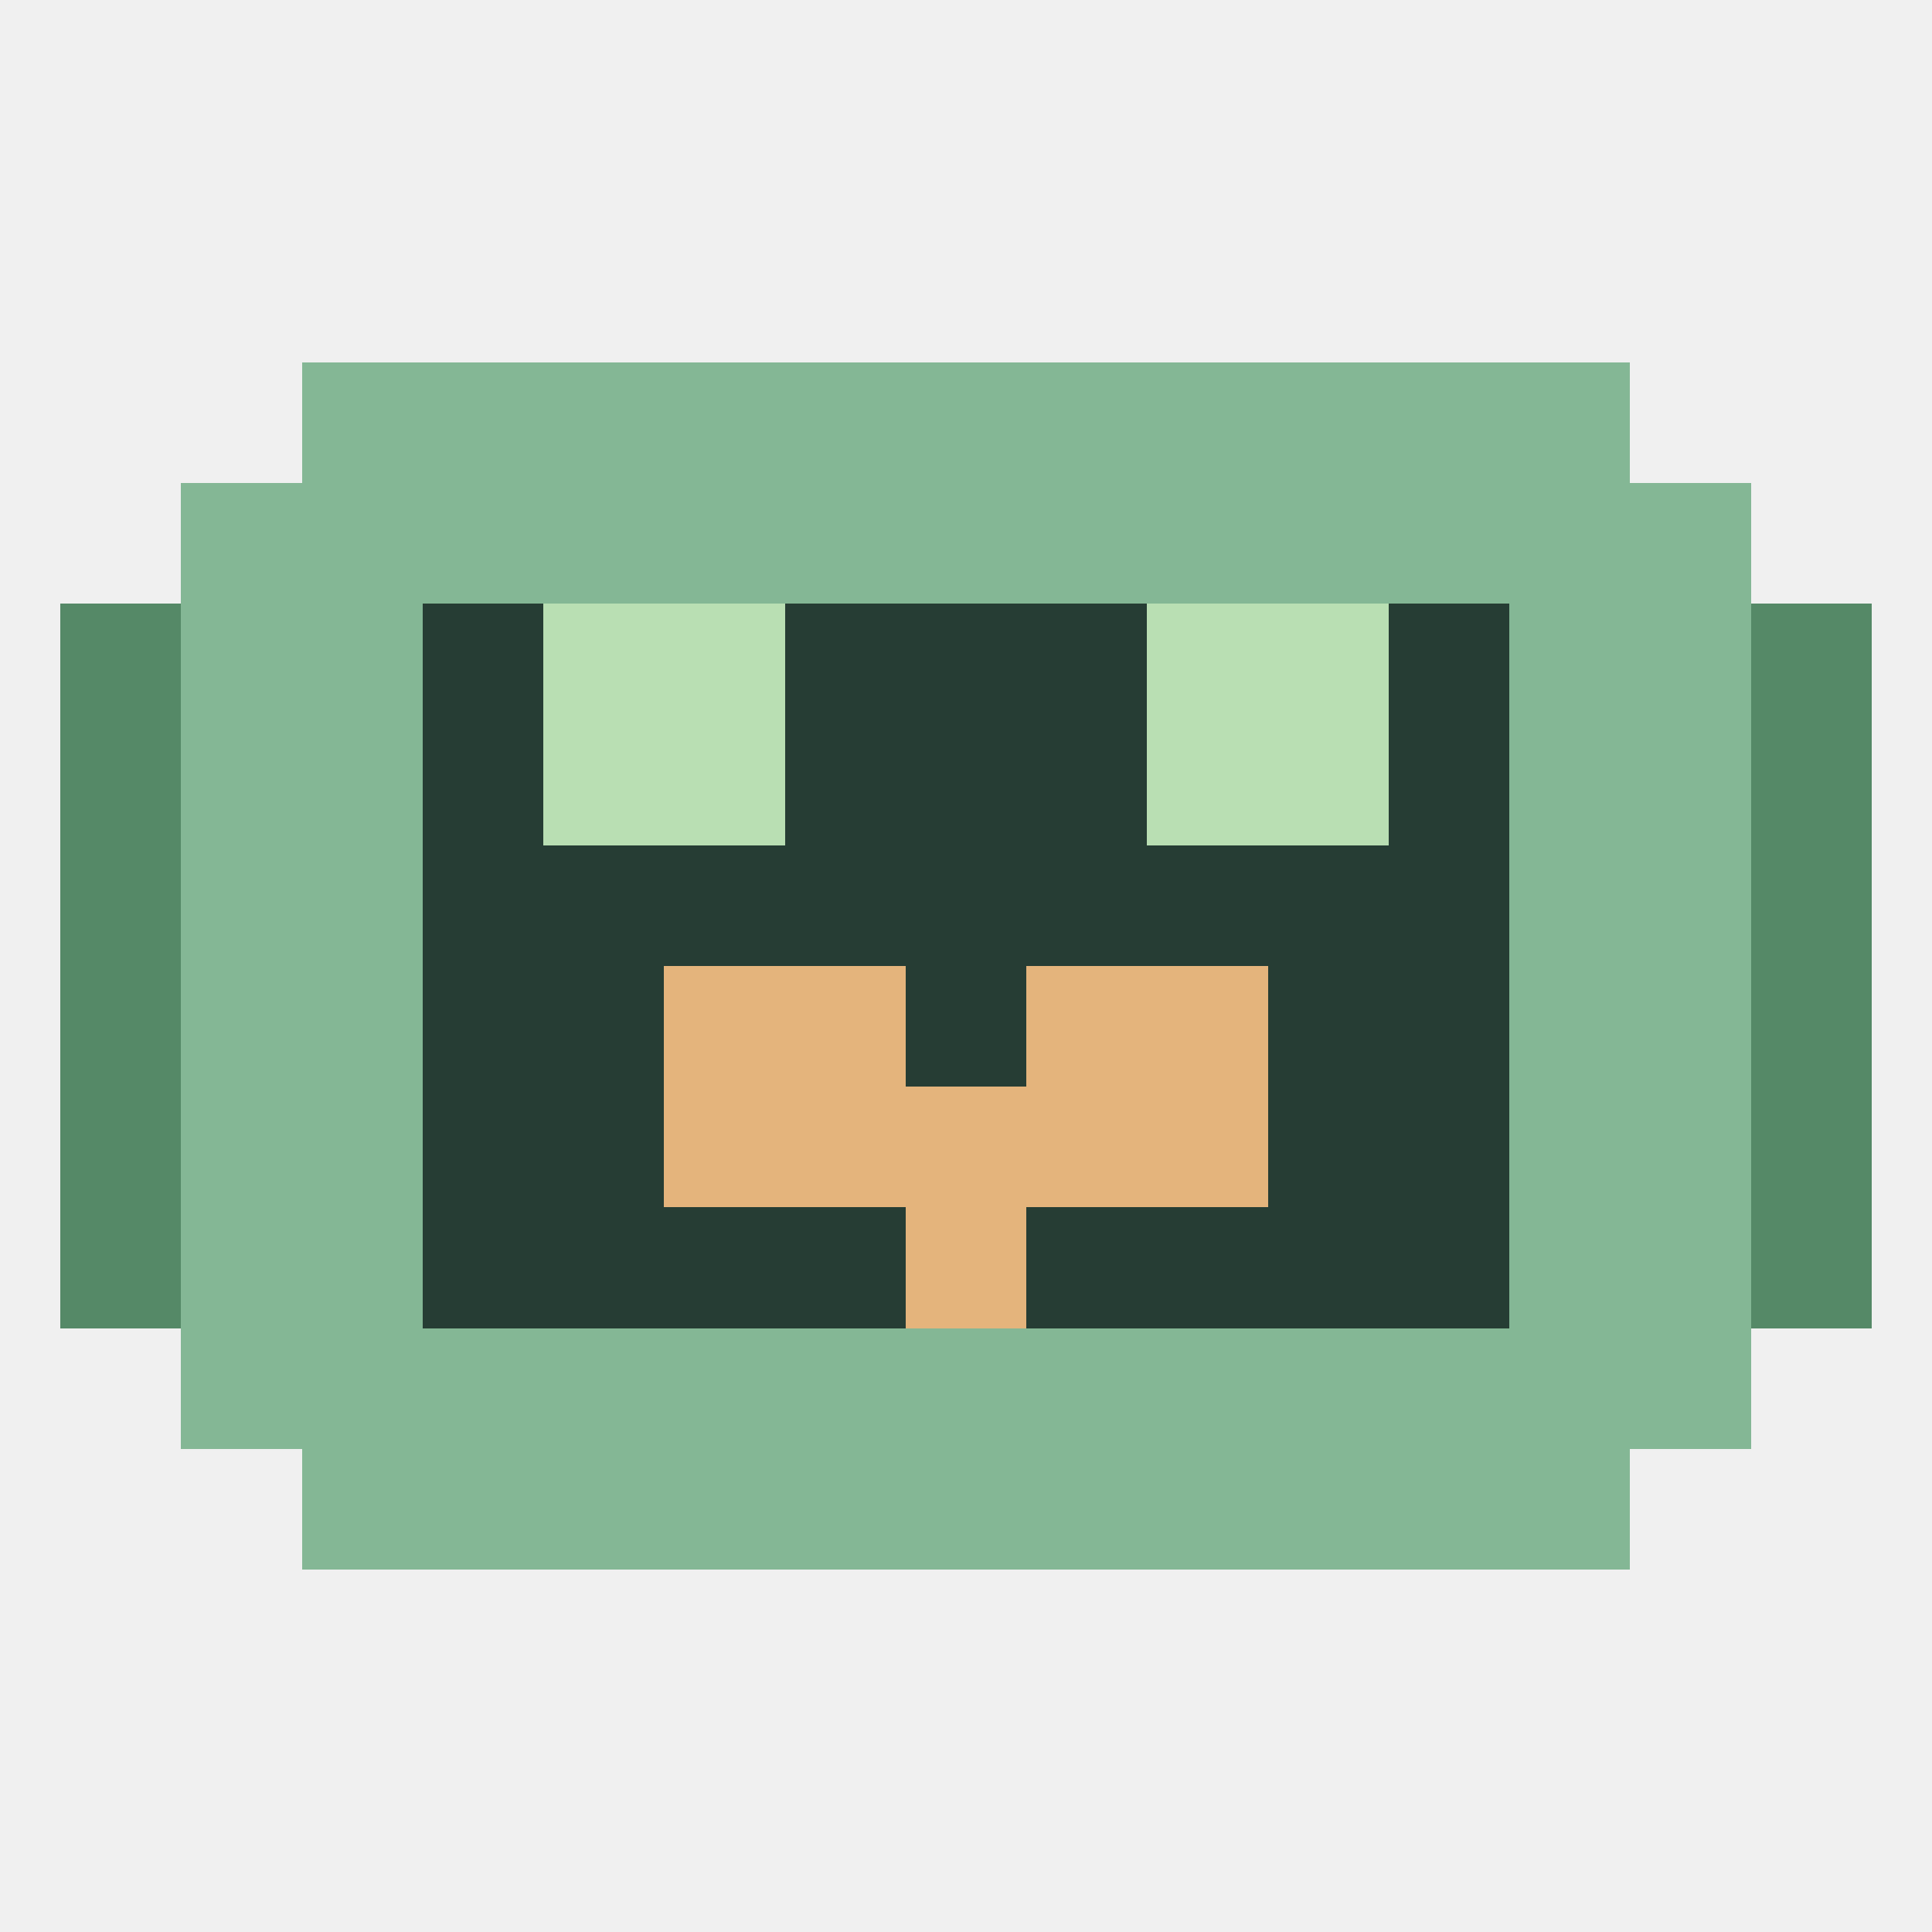
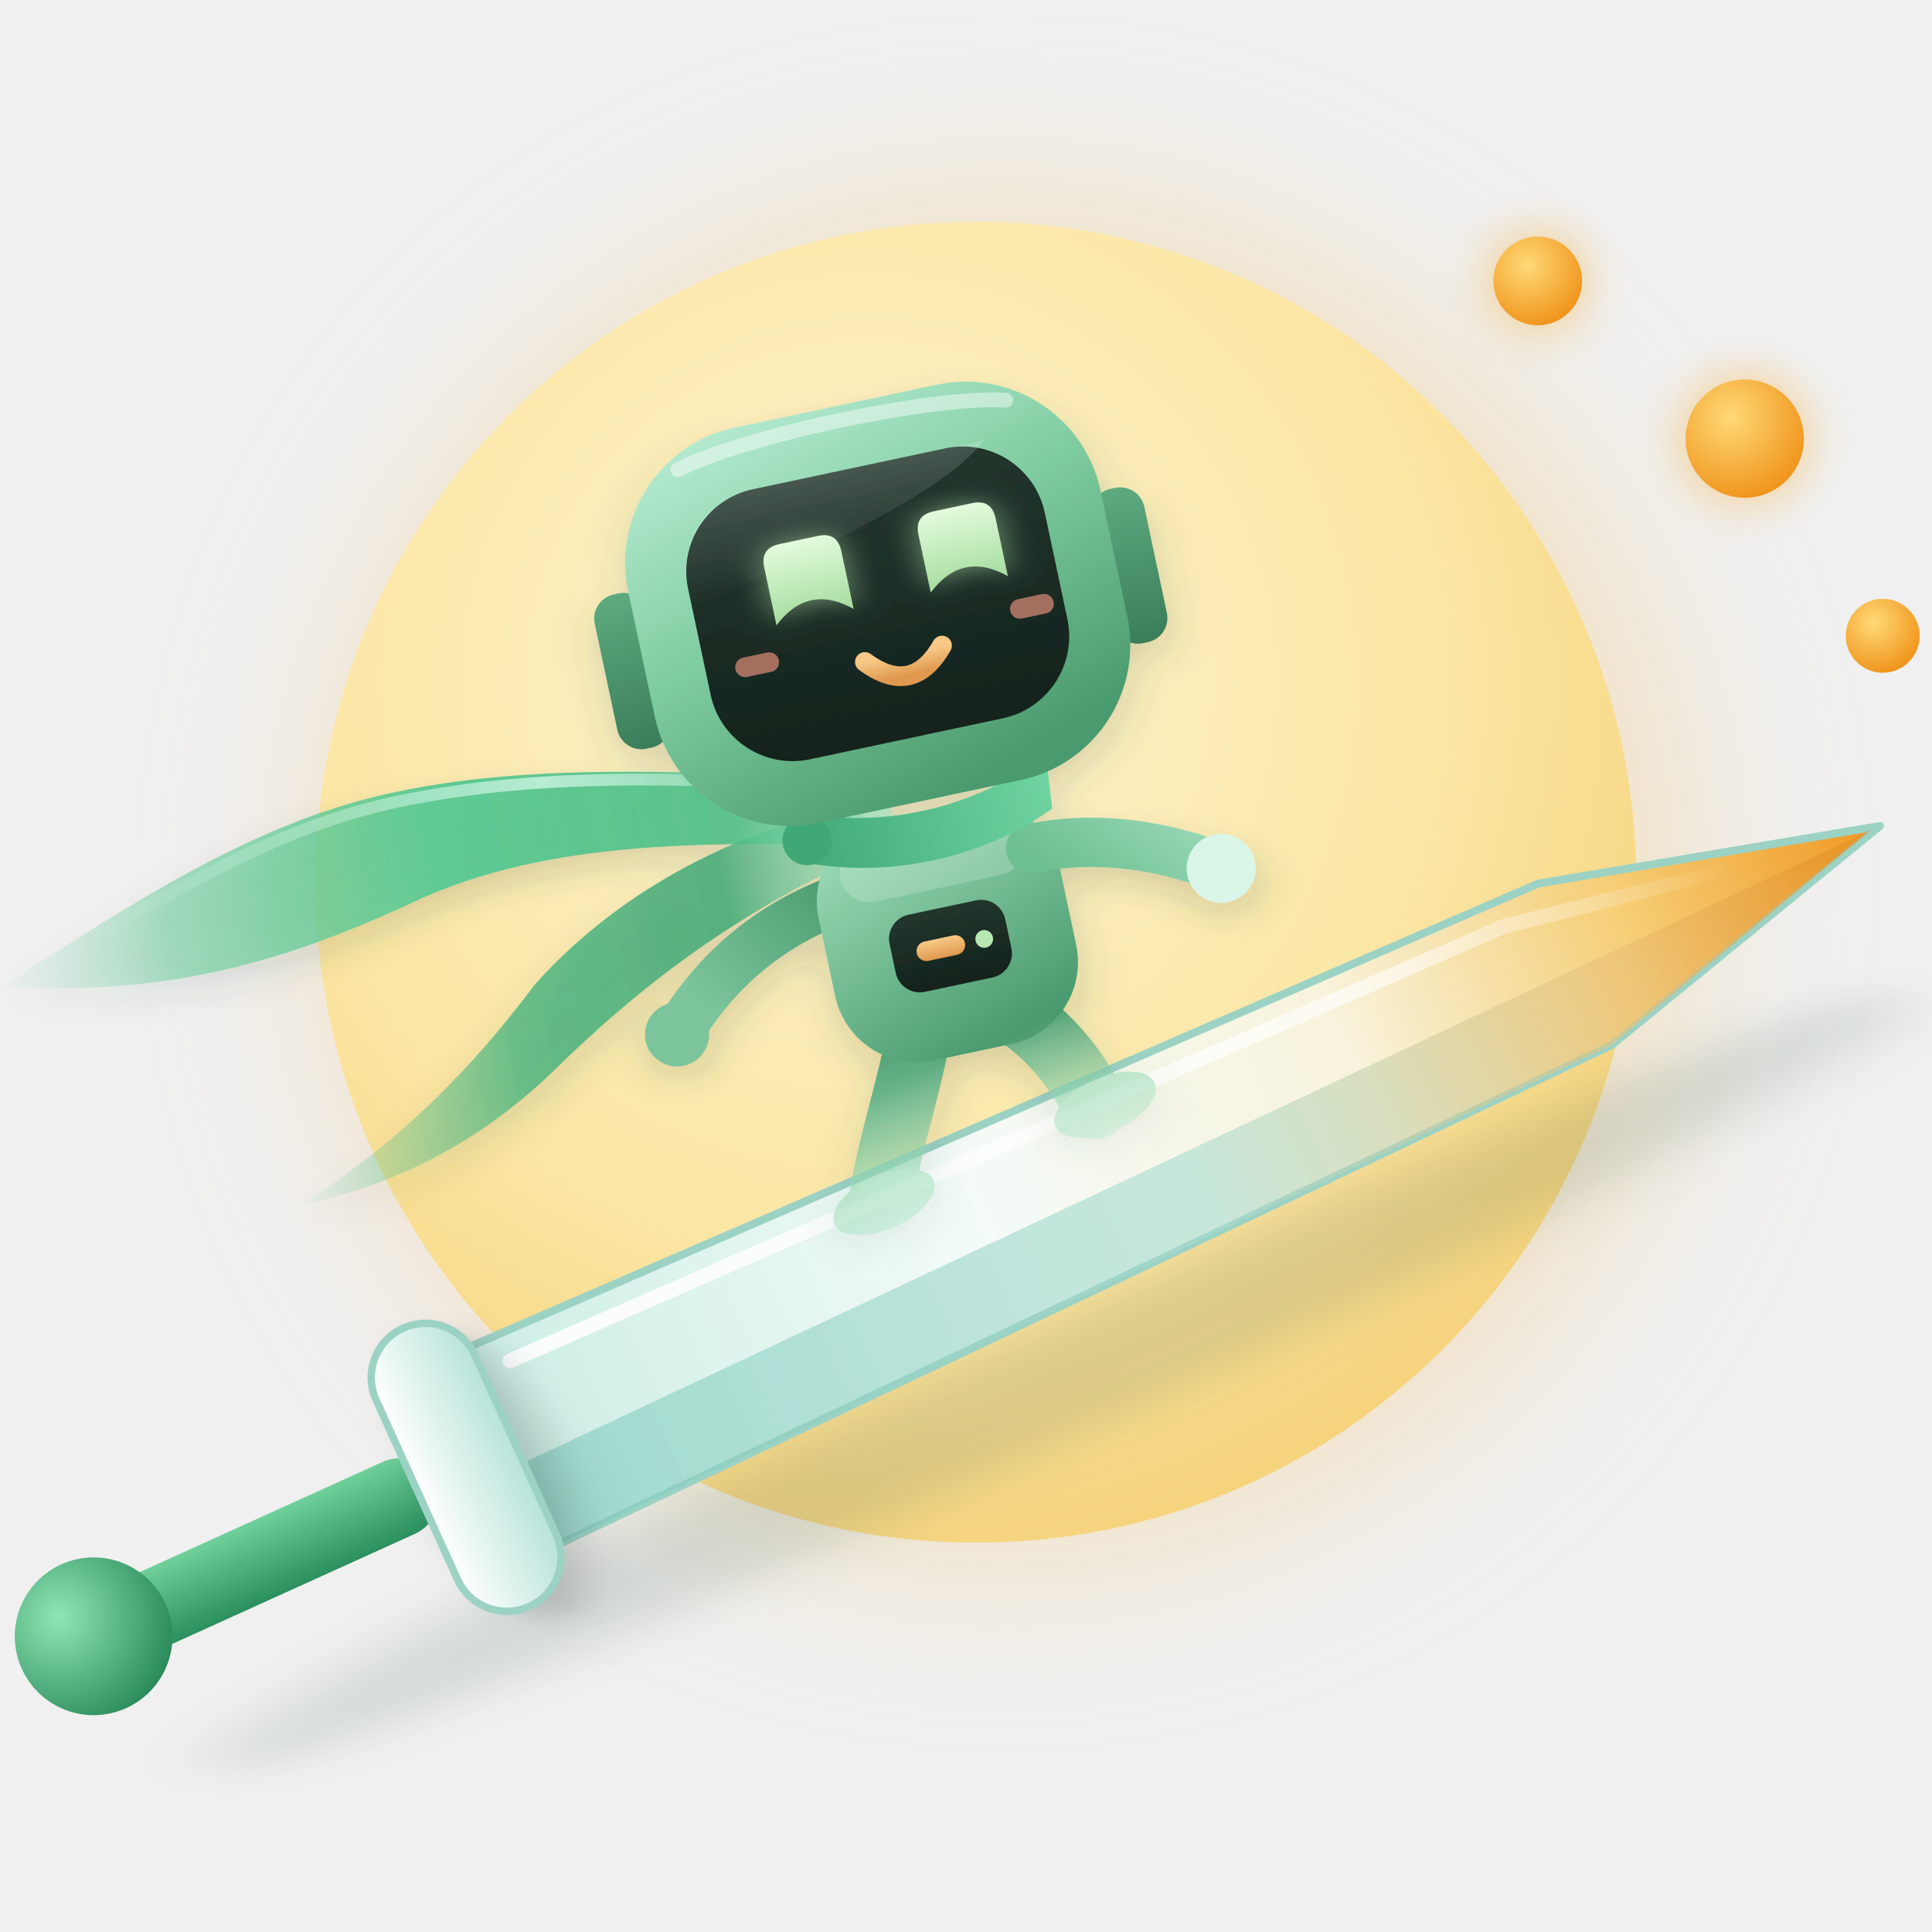
- <svg xmlns="http://www.w3.org/2000/svg" viewBox="0 0 32 32" fill="none" shape-rendering="crispEdges">
-   <path d="M5 6h22v2h-22ZM3 8h26v2h-26ZM3 10h4v2h-4ZM25 10h4v2h-4ZM3 12h4v2h-4ZM25 12h4v2h-4ZM3 14h4v2h-4ZM25 14h4v2h-4ZM3 16h4v2h-4ZM25 16h4v2h-4ZM3 18h4v2h-4ZM25 18h4v2h-4ZM3 20h4v2h-4ZM25 20h4v2h-4ZM3 22h26v2h-26ZM5 24h22v2h-22Z" fill="#84b795" />
-   <path d="M1 10h2v2h-2ZM29 10h2v2h-2ZM1 12h2v2h-2ZM29 12h2v2h-2ZM1 14h2v2h-2ZM29 14h2v2h-2ZM1 16h2v2h-2ZM29 16h2v2h-2ZM1 18h2v2h-2ZM29 18h2v2h-2ZM1 20h2v2h-2ZM29 20h2v2h-2Z" fill="#558967" />
-   <path d="M7 10h2v2h-2ZM13 10h6v2h-6ZM23 10h2v2h-2ZM7 12h2v2h-2ZM13 12h6v2h-6ZM23 12h2v2h-2ZM7 14h18v2h-18ZM7 16h4v2h-4ZM15 16h2v2h-2ZM21 16h4v2h-4ZM7 18h4v2h-4ZM21 18h4v2h-4ZM7 20h8v2h-8ZM17 20h8v2h-8Z" fill="#263d34" />
-   <path d="M9 10h4v2h-4ZM19 10h4v2h-4ZM9 12h4v2h-4ZM19 12h4v2h-4Z" fill="#b9dfb3" />
-   <path d="M11 16h4v2h-4ZM17 16h4v2h-4ZM11 18h10v2h-10ZM15 20h2v2h-2Z" fill="#e4b47c" />
+ <svg xmlns="http://www.w3.org/2000/svg" xmlns:xlink="http://www.w3.org/1999/xlink" width="392" height="392" viewBox="36 3 392 392">
+   <defs>
+     <linearGradient id="blade" x1="0" y1="0" x2="1" y2="0">
+       <stop offset="0" stop-color="#cdeee6" />
+       <stop offset="0.35" stop-color="#f4fbf8" />
+       <stop offset="0.62" stop-color="#f8f3dc" />
+       <stop offset="0.82" stop-color="#f6cf78" />
+       <stop offset="1" stop-color="#f09a26" />
+     </linearGradient>
+     <linearGradient id="bladeShade" x1="0" y1="0" x2="1" y2="0">
+       <stop offset="0" stop-color="#7fcabd" />
+       <stop offset="0.5" stop-color="#a9dccf" />
+       <stop offset="0.8" stop-color="#e9c27a" />
+       <stop offset="1" stop-color="#e48a1c" />
+     </linearGradient>
+     <linearGradient id="bladeHi" x1="0" y1="0" x2="1" y2="0">
+       <stop offset="0" stop-color="#fff" stop-opacity="0.9" />
+       <stop offset="0.7" stop-color="#fff" stop-opacity="0.6" />
+       <stop offset="1" stop-color="#fff" stop-opacity="0" />
+     </linearGradient>
+     <linearGradient id="grip" x1="0" y1="0" x2="0" y2="1">
+       <stop offset="0" stop-color="#6fd09b" />
+       <stop offset="1" stop-color="#2b8f5e" />
+     </linearGradient>
+     <radialGradient id="pommel" cx="35%" cy="30%" r="75%">
+       <stop offset="0" stop-color="#8fe6b4" />
+       <stop offset="1" stop-color="#2a8a5a" />
+     </radialGradient>
+     <linearGradient id="guard" x1="0" y1="0" x2="1" y2="0">
+       <stop offset="0" stop-color="#ffffff" />
+       <stop offset="1" stop-color="#b6e3d8" />
+     </linearGradient>
+     <linearGradient id="botHead" x1="0.2" y1="0" x2="0.6" y2="1">
+       <stop offset="0" stop-color="#b4ead0" />
+       <stop offset="0.45" stop-color="#7fcca0" />
+       <stop offset="1" stop-color="#4a9a6e" />
+     </linearGradient>
+     <linearGradient id="botEar" x1="0" y1="0" x2="0" y2="1">
+       <stop offset="0" stop-color="#5eaa7f" />
+       <stop offset="1" stop-color="#3a7d5a" />
+     </linearGradient>
+     <linearGradient id="botBody" x1="0.2" y1="0" x2="0.6" y2="1">
+       <stop offset="0" stop-color="#9cdcb8" />
+       <stop offset="1" stop-color="#4a9a6e" />
+     </linearGradient>
+     <linearGradient id="botLimb" x1="0" y1="0" x2="0" y2="1">
+       <stop offset="0" stop-color="#4f9f73" />
+       <stop offset="1" stop-color="#9adab6" />
+     </linearGradient>
+     <linearGradient id="botArm" gradientUnits="userSpaceOnUse" x1="20" y1="-58" x2="60" y2="-92">
+       <stop offset="0" stop-color="#6cbf91" />
+       <stop offset="1" stop-color="#c4f0da" />
+     </linearGradient>
+     <linearGradient id="botArmBack" gradientUnits="userSpaceOnUse" x1="-20" y1="-56" x2="-48" y2="-38">
+       <stop offset="0" stop-color="#4f9f73" />
+       <stop offset="1" stop-color="#7cc49c" />
+     </linearGradient>
+     <linearGradient id="screen" x1="0" y1="0" x2="0" y2="1">
+       <stop offset="0" stop-color="#22362d" />
+       <stop offset="1" stop-color="#14221c" />
+     </linearGradient>
+     <linearGradient id="gloss" x1="0" y1="0" x2="0" y2="1">
+       <stop offset="0" stop-color="#ffffff" stop-opacity="0.16" />
+       <stop offset="1" stop-color="#ffffff" stop-opacity="0" />
+     </linearGradient>
+     <linearGradient id="botEye" x1="0" y1="0" x2="0" y2="1">
+       <stop offset="0" stop-color="#e2fbdc" />
+       <stop offset="1" stop-color="#a6dd9f" />
+     </linearGradient>
+     <linearGradient id="mouth" x1="0" y1="0" x2="0" y2="1">
+       <stop offset="0" stop-color="#f7c987" />
+       <stop offset="1" stop-color="#e0994f" />
+     </linearGradient>
+     <linearGradient id="neckScarf" x1="0" y1="0" x2="1" y2="0">
+       <stop offset="0" stop-color="#3fa877" />
+       <stop offset="1" stop-color="#6fd4a2" />
+     </linearGradient>
+     <linearGradient id="ribbonMain" gradientUnits="userSpaceOnUse" x1="-4" y1="0" x2="-192" y2="0">
+       <stop offset="0" stop-color="#9fe3c6" stop-opacity="0.55" />
+       <stop offset="0.18" stop-color="#4fbf88" stop-opacity="0.9" />
+       <stop offset="0.5" stop-color="#5fca94" />
+       <stop offset="0.8" stop-color="#5fca94" stop-opacity="0.5" />
+       <stop offset="1" stop-color="#7fd9b0" stop-opacity="0" />
+     </linearGradient>
+     <linearGradient id="ribbonEdge" gradientUnits="userSpaceOnUse" x1="-10" y1="0" x2="-170" y2="0">
+       <stop offset="0" stop-color="#d4f7e8" stop-opacity="0.2" />
+       <stop offset="0.4" stop-color="#d4f7e8" stop-opacity="0.75" />
+       <stop offset="1" stop-color="#d4f7e8" stop-opacity="0" />
+     </linearGradient>
+     <linearGradient id="ribbonSub" gradientUnits="userSpaceOnUse" x1="-10" y1="0" x2="-142" y2="0">
+       <stop offset="0" stop-color="#9fe3c6" stop-opacity="0.5" />
+       <stop offset="0.25" stop-color="#3fa877" stop-opacity="0.85" />
+       <stop offset="0.6" stop-color="#46b47f" stop-opacity="0.8" />
+       <stop offset="1" stop-color="#5cc794" stop-opacity="0" />
+     </linearGradient>
+     <linearGradient id="legFadeG" gradientUnits="userSpaceOnUse" x1="221" y1="222" x2="233" y2="248">
+       <stop offset="0" stop-color="#fff" />
+       <stop offset="1" stop-color="#555" />
+     </linearGradient>
+     <mask id="legFade" maskUnits="userSpaceOnUse" x="0" y="0" width="455" height="436">
+       <rect width="455" height="436" fill="url(#legFadeG)" />
+     </mask>
+     <radialGradient id="dot" cx="38%" cy="32%" r="70%">
+       <stop offset="0" stop-color="#ffd977" />
+       <stop offset="1" stop-color="#f0951c" />
+     </radialGradient>
+     <radialGradient id="moonWarm" cx="42%" cy="35%" r="72%">
+       <stop offset="0" stop-color="#fff6d2" />
+       <stop offset="0.6" stop-color="#fbe6a4" />
+       <stop offset="1" stop-color="#f5cf74" />
+     </radialGradient>
+     <filter id="soft2" x="-30%" y="-30%" width="160%" height="160%">
+       <feGaussianBlur stdDeviation="4" />
+     </filter>
+     <filter id="blur6" x="-50%" y="-50%" width="200%" height="200%">
+       <feGaussianBlur stdDeviation="6" />
+     </filter>
+     <filter id="glow" x="-50%" y="-50%" width="200%" height="200%">
+       <feGaussianBlur stdDeviation="18" />
+     </filter>
+     <filter id="dotGlow" x="-100%" y="-100%" width="300%" height="300%">
+       <feGaussianBlur stdDeviation="4" />
+     </filter>
+     <filter id="eyeGlow" x="-100%" y="-100%" width="300%" height="300%">
+       <feGaussianBlur stdDeviation="3" />
+     </filter>
+     <filter id="botShadow" x="-30%" y="-30%" width="160%" height="160%">
+       <feDropShadow dx="0" dy="3" stdDeviation="4" flood-color="#1f4a38" flood-opacity="0.18" />
+     </filter>
+     <g id="rider">
+       <g transform="translate(55,335) rotate(-24.4)">
+         <ellipse cx="200" cy="34" rx="190" ry="12" fill="#2a5a48" opacity="0.14" filter="url(#blur6)" />
+         <path d="M92,-22 L330,-18 L398,0 L330,18 L92,22 Z" fill="url(#blade)" stroke="#9cd2c4" stroke-width="1.6" stroke-linejoin="round" />
+         <path d="M92,4 L396,0 L330,18 L92,22 Z" fill="url(#bladeShade)" opacity="0.6" />
+         <path d="M100,-16 L320,-13 L370,-4" fill="none" stroke="url(#bladeHi)" stroke-width="3" stroke-linecap="round" />
+         <rect x="6" y="-8" width="70" height="16" rx="8" fill="url(#grip)" />
+         <circle cx="0" cy="0" r="16" fill="url(#pommel)" />
+         <ellipse cx="88" cy="4" rx="12" ry="32" fill="#000" opacity="0.18" filter="url(#soft2)" />
+         <rect x="72" y="-31" width="22" height="62" rx="11" fill="url(#guard)" stroke="#9cd2c4" stroke-width="1.5" />
+       </g>
+       <g mask="url(#legFade)">
+         <g transform="translate(238,238) rotate(-12)" filter="url(#botShadow)">
+           <path d="M-12,-66 C-40,-60 -62,-50 -84,-36 C-100,-26 -118,-20 -140,-20 C-118,-28 -100,-40 -84,-54 C-62,-70 -36,-76 -12,-76 Z" fill="url(#ribbonSub)" />
+           <path d="M-6,-66 C-40,-74 -72,-82 -102,-76 C-128,-70 -154,-66 -190,-76 C-158,-88 -132,-98 -104,-98 C-72,-98 -40,-88 -6,-80 Z" fill="url(#ribbonMain)" />
+           <path d="M-10,-79 C-40,-87 -72,-96 -104,-96 C-128,-96 -150,-88 -170,-82" fill="none" stroke="url(#ribbonEdge)" stroke-width="2.4" stroke-linecap="round" />
+           <path d="M-20,-58 C-34,-56 -46,-50 -56,-40" fill="none" stroke="url(#botArmBack)" stroke-width="10" stroke-linecap="round" />
+           <circle cx="-58" cy="-38" r="6.5" fill="#7cc49c" />
+           <path d="M-10,-28 C-14,-18 -20,-8 -24,2" fill="none" stroke="url(#botLimb)" stroke-width="13" stroke-linecap="round" />
+           <path d="M10,-28 C16,-22 20,-14 22,-6" fill="none" stroke="url(#botLimb)" stroke-width="13" stroke-linecap="round" />
+           <ellipse cx="-24" cy="4" rx="11" ry="5.5" transform="rotate(-12 -24 4)" fill="#9adab6" />
+           <ellipse cx="24" cy="-6" rx="11" ry="5.5" transform="rotate(-12 24 -6)" fill="#9adab6" />
+           <rect x="-25" y="-72" width="50" height="50" rx="17" fill="url(#botBody)" />
+           <rect x="-19" y="-68" width="38" height="12" rx="6" fill="#ffffff" opacity="0.18" />
+           <rect x="-12" y="-52" width="24" height="16" rx="5" fill="url(#screen)" />
+           <rect x="-7" y="-46" width="10" height="4" rx="2" fill="url(#mouth)" />
+           <circle cx="7" cy="-44" r="1.8" fill="#b8e6b0" />
+           <path d="M20,-60 C32,-60 44,-56 54,-50" fill="none" stroke="url(#botArm)" stroke-width="10" stroke-linecap="round" />
+           <circle cx="57" cy="-48" r="7" fill="#d9f6e8" />
+           <path d="M-27,-78 C-10,-70 10,-70 27,-78 L26,-67 C10,-60 -10,-60 -26,-67 Z" fill="url(#neckScarf)" />
+           <circle cx="-24" cy="-71" r="5" fill="#3fa877" />
+           <rect x="-57" y="-128" width="11" height="32" rx="5" fill="url(#botEar)" />
+           <rect x="46" y="-128" width="11" height="32" rx="5" fill="url(#botEar)" />
+           <rect x="-49" y="-156" width="98" height="82" rx="28" fill="url(#botHead)" />
+           <path d="M-34,-150 C-20,-154 20,-154 34,-150" fill="none" stroke="#ffffff" stroke-width="3" stroke-linecap="round" opacity="0.45" />
+           <rect x="-37" y="-143" width="74" height="56" rx="17" fill="url(#screen)" />
+           <path d="M-37,-126 C-37,-136 -30,-143 -20,-143 L28,-143 C20,-136 0,-130 -37,-122 Z" fill="url(#gloss)" />
+           <path d="M-17,-131 H-9 Q-5,-131 -5,-127 V-115 Q-13,-122 -21,-115 V-127 Q-21,-131 -17,-131 Z" fill="#b8eab0" opacity="0.55" filter="url(#eyeGlow)" />
+           <path d="M15,-131 H23 Q27,-131 27,-127 V-115 Q19,-122 11,-115 V-127 Q11,-131 15,-131 Z" fill="#b8eab0" opacity="0.55" filter="url(#eyeGlow)" />
+           <path d="M-17,-131 H-9 Q-5,-131 -5,-127 V-115 Q-13,-122 -21,-115 V-127 Q-21,-131 -17,-131 Z" fill="url(#botEye)" />
+           <path d="M15,-131 H23 Q27,-131 27,-127 V-115 Q19,-122 11,-115 V-127 Q11,-131 15,-131 Z" fill="url(#botEye)" />
+           <rect x="-31" y="-110" width="9" height="4" rx="2" fill="#ff9f8a" opacity="0.6" />
+           <rect x="26" y="-110" width="9" height="4" rx="2" fill="#ff9f8a" opacity="0.6" />
+           <path d="M-5,-104 Q3,-95 11,-104" fill="none" stroke="url(#mouth)" stroke-width="4" stroke-linecap="round" />
+         </g>
+       </g>
+       <circle cx="348" cy="60" r="11" fill="#f5a623" opacity="0.35" filter="url(#dotGlow)" />
+       <circle cx="390" cy="92" r="14" fill="#f5a623" opacity="0.35" filter="url(#dotGlow)" />
+       <circle cx="348" cy="60" r="9" fill="url(#dot)" />
+       <circle cx="390" cy="92" r="12" fill="url(#dot)" />
+       <circle cx="418" cy="132" r="7.5" fill="url(#dot)" />
+     </g>
+   </defs>
+   <g>
+     <circle cx="240" cy="182" r="138" fill="#f5c46a" opacity="0.35" filter="url(#glow)" />
+     <circle cx="234" cy="182" r="134" fill="url(#moonWarm)" />
+     <use href="#rider" xlink:href="#rider" />
+   </g>
</svg>
